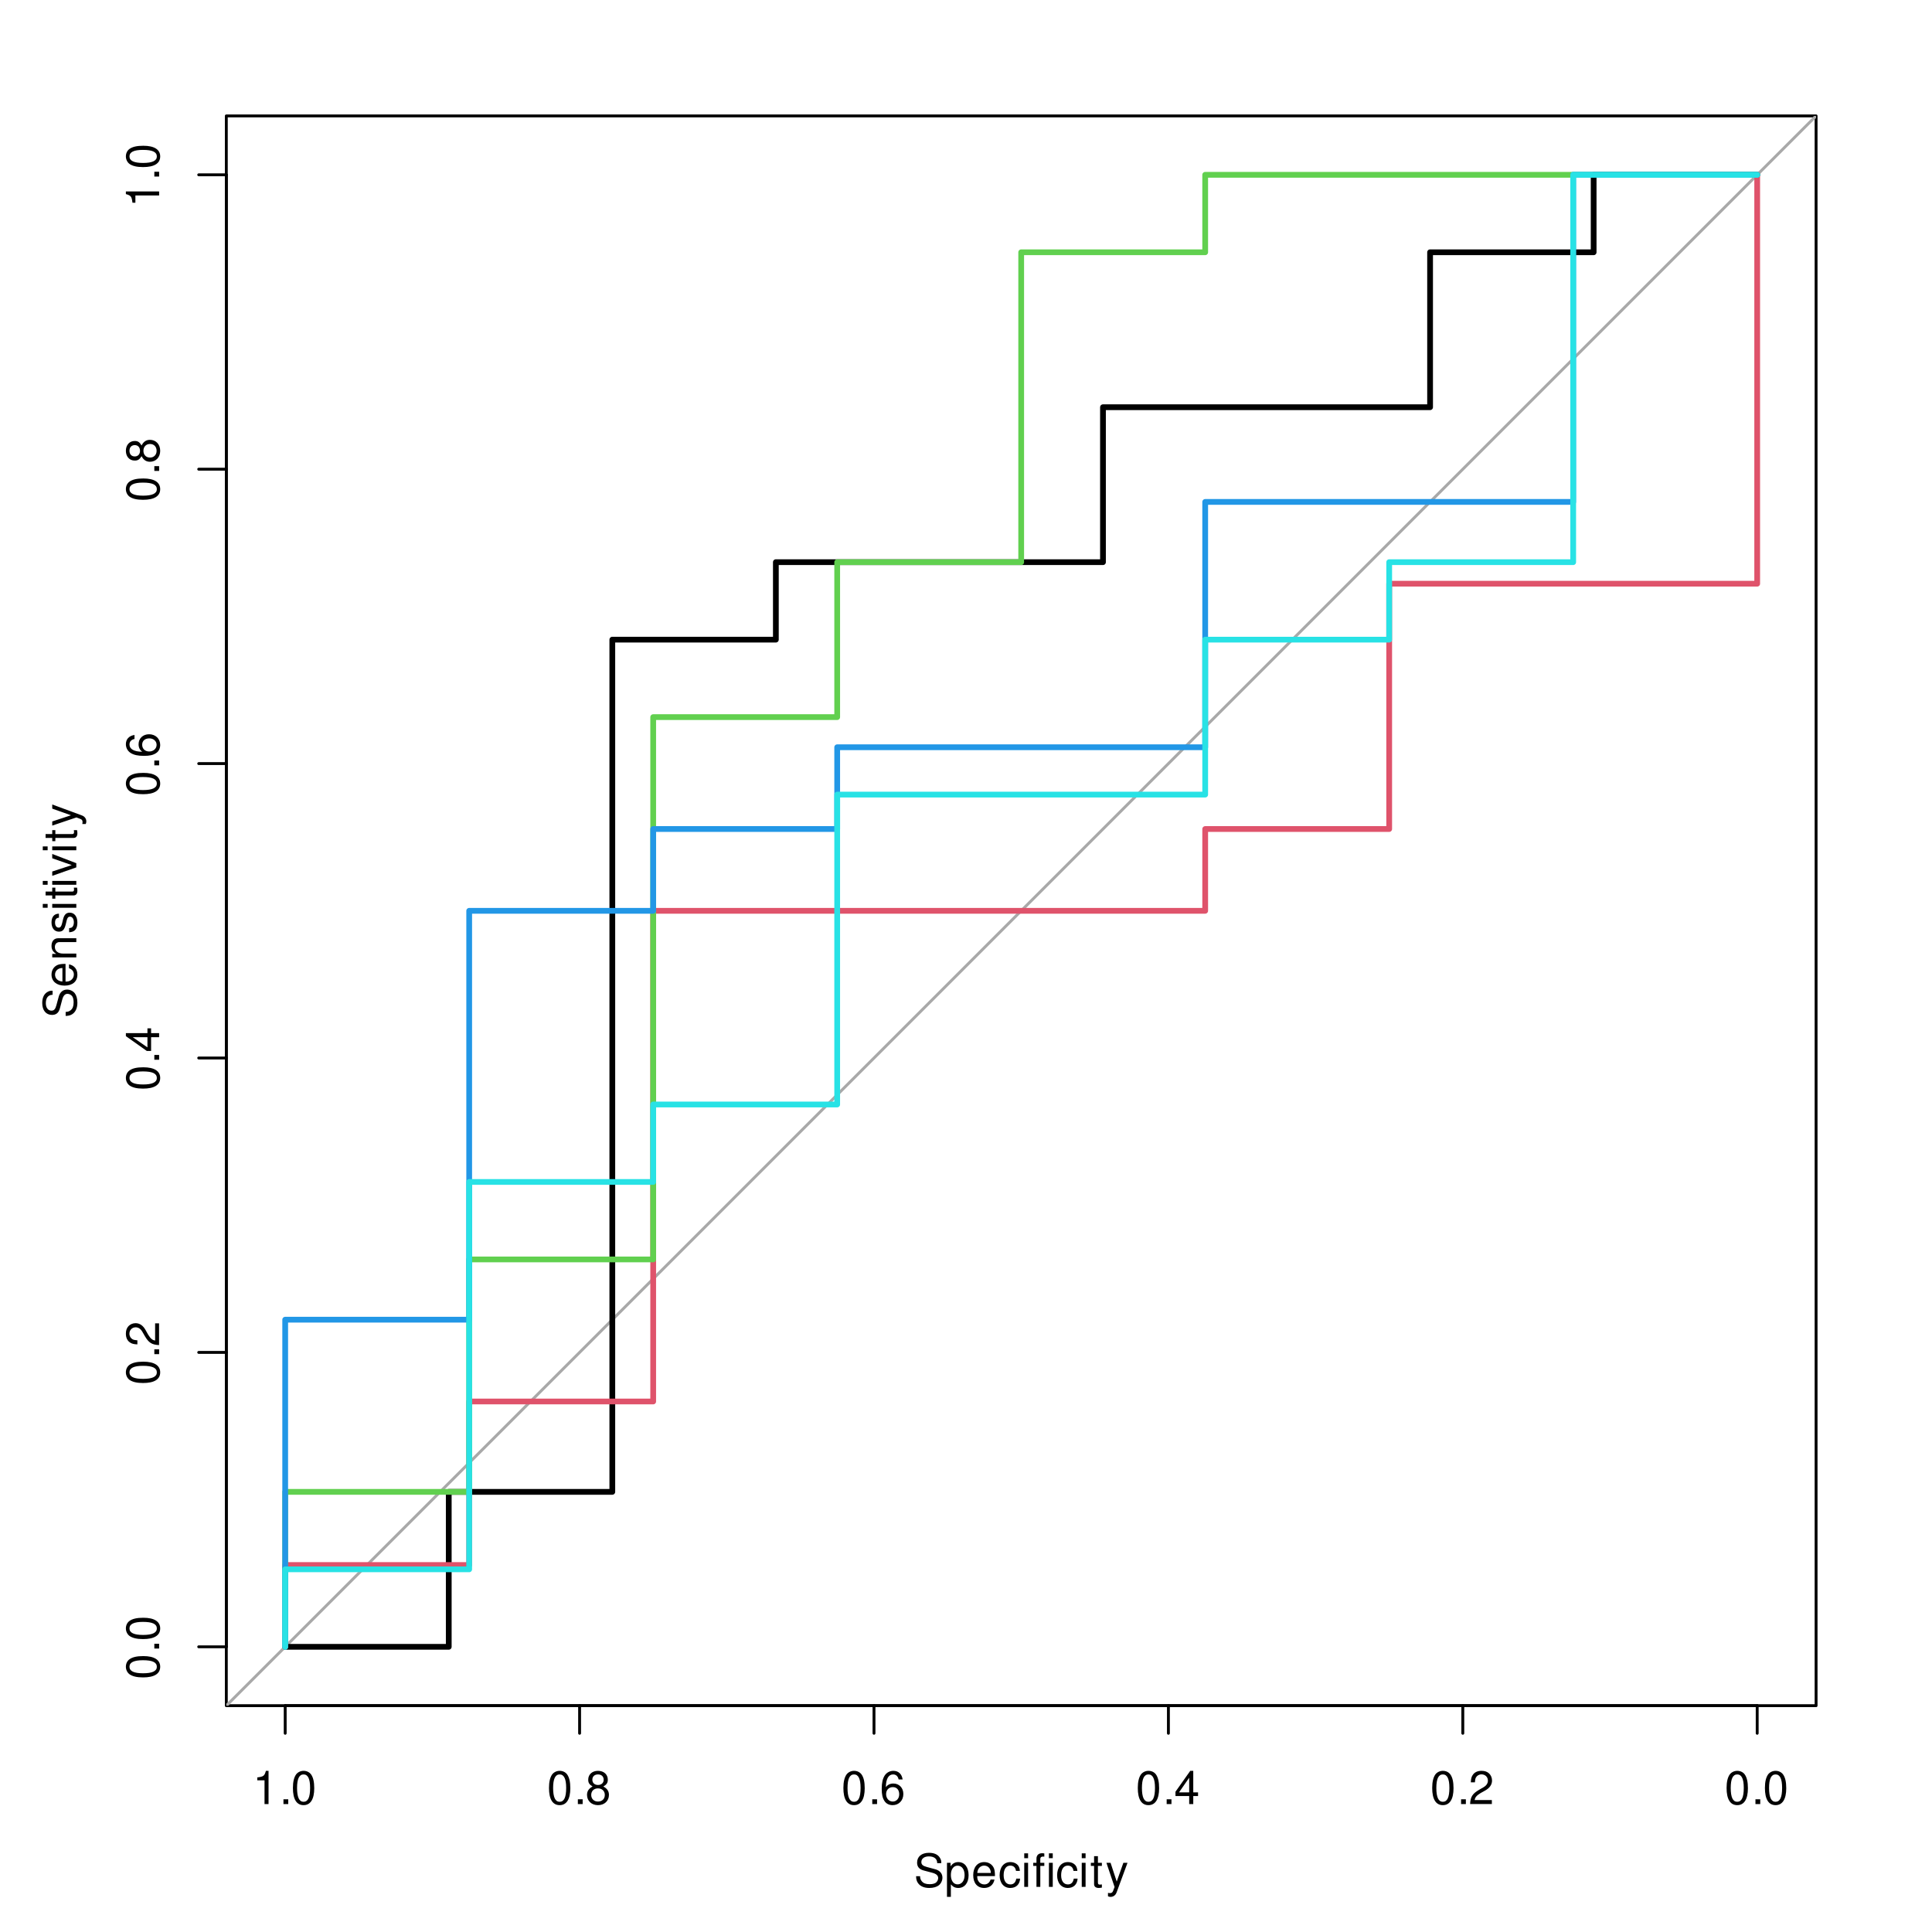
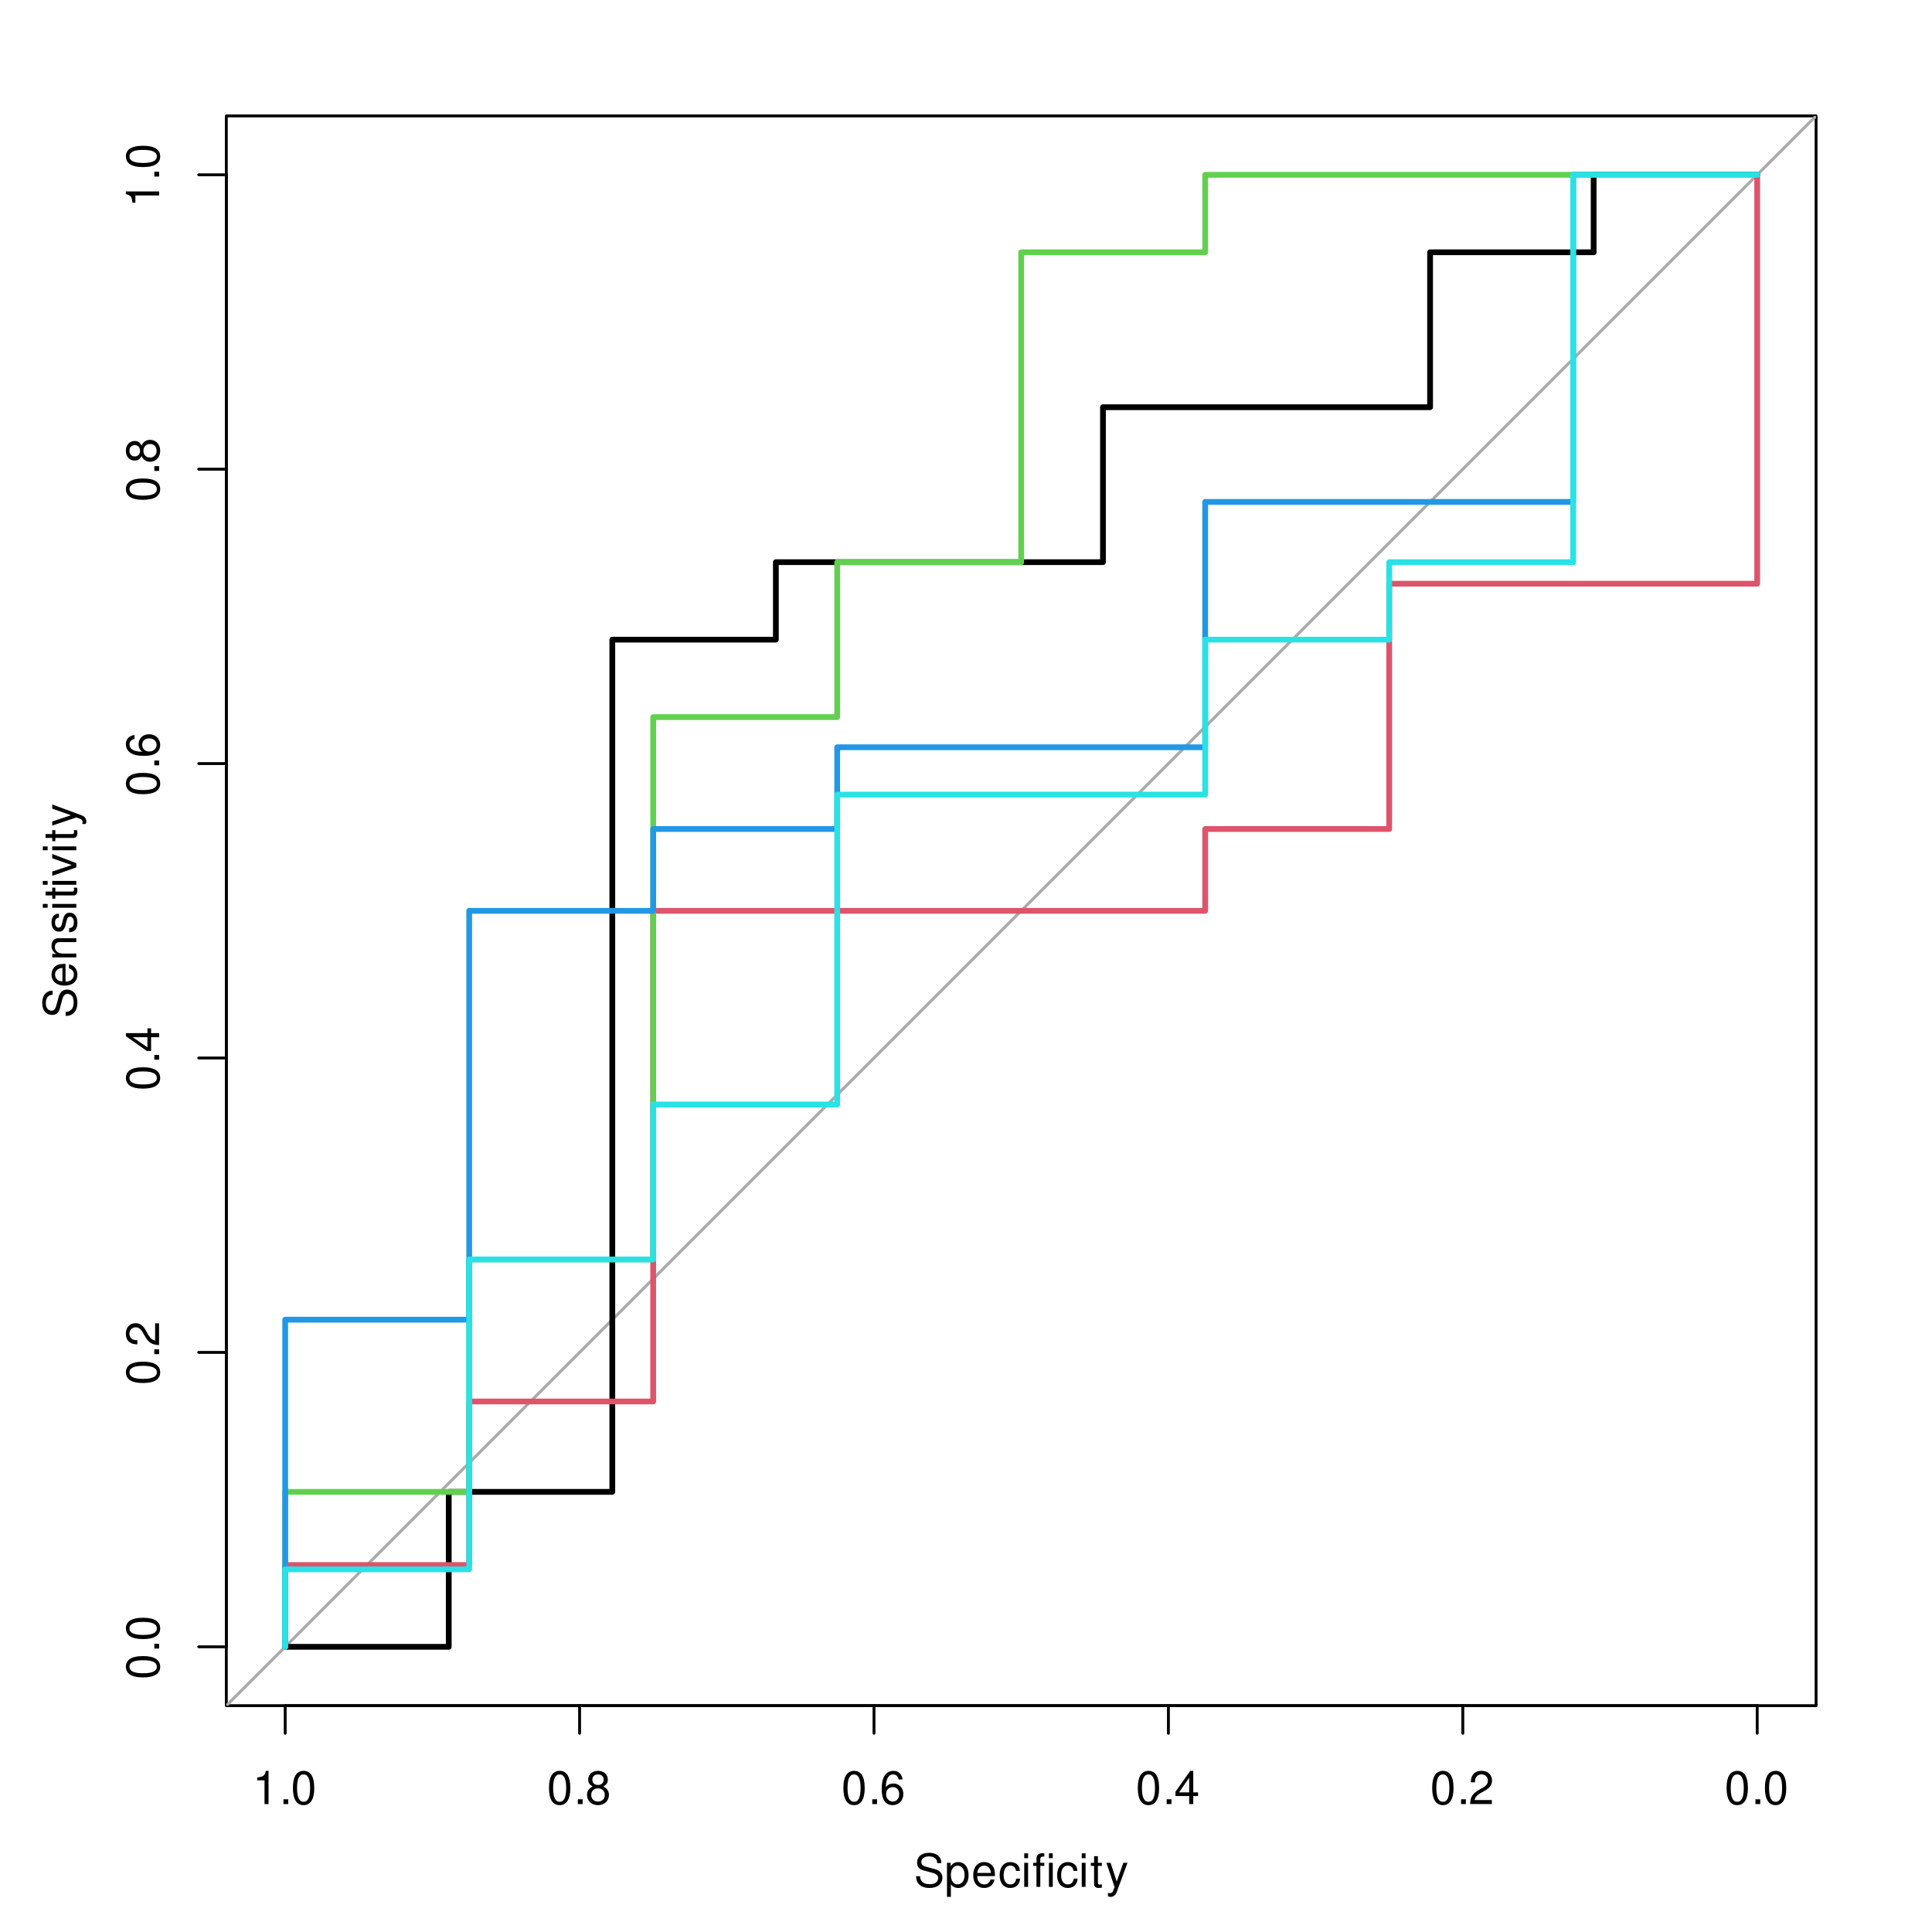
<svg xmlns="http://www.w3.org/2000/svg" xmlns:xlink="http://www.w3.org/1999/xlink" width="504pt" height="504pt" viewBox="0 0 504 504" version="1.1">
  <defs>
    <g>
      <symbol overflow="visible" id="glyph0-0">
        <path style="stroke:none;" d="" />
      </symbol>
      <symbol overflow="visible" id="glyph0-1">
        <path style="stroke:none;" d="M 7.156 -6.188 C 7.156 -6.781 7.109 -6.953 6.922 -7.359 C 6.438 -8.359 5.422 -8.891 3.953 -8.891 C 2.031 -8.891 0.844 -7.906 0.844 -6.328 C 0.844 -5.25 1.406 -4.578 2.562 -4.281 L 4.734 -3.703 C 5.844 -3.422 6.344 -2.969 6.344 -2.297 C 6.344 -1.828 6.078 -1.344 5.719 -1.078 C 5.359 -0.828 4.812 -0.703 4.109 -0.703 C 3.141 -0.703 2.516 -0.938 2.094 -1.438 C 1.766 -1.828 1.625 -2.25 1.625 -2.781 L 0.578 -2.781 C 0.594 -1.984 0.75 -1.453 1.094 -0.969 C 1.688 -0.141 2.703 0.281 4.031 0.281 C 5.078 0.281 5.922 0.031 6.484 -0.391 C 7.078 -0.859 7.453 -1.641 7.453 -2.406 C 7.453 -3.484 6.781 -4.266 5.594 -4.594 L 3.391 -5.188 C 2.344 -5.469 1.953 -5.812 1.953 -6.484 C 1.953 -7.375 2.734 -7.953 3.906 -7.953 C 5.297 -7.953 6.078 -7.328 6.094 -6.188 Z M 7.156 -6.188 " />
      </symbol>
      <symbol overflow="visible" id="glyph0-2">
        <path style="stroke:none;" d="M 0.641 2.609 L 1.656 2.609 L 1.656 -0.656 C 2.188 -0.016 2.766 0.281 3.594 0.281 C 5.219 0.281 6.281 -1.031 6.281 -3.031 C 6.281 -5.141 5.25 -6.469 3.578 -6.469 C 2.719 -6.469 2.047 -6.078 1.578 -5.344 L 1.578 -6.281 L 0.641 -6.281 Z M 3.406 -5.531 C 4.516 -5.531 5.234 -4.562 5.234 -3.062 C 5.234 -1.625 4.5 -0.656 3.406 -0.656 C 2.344 -0.656 1.656 -1.625 1.656 -3.094 C 1.656 -4.578 2.344 -5.531 3.406 -5.531 Z M 3.406 -5.531 " />
      </symbol>
      <symbol overflow="visible" id="glyph0-3">
        <path style="stroke:none;" d="M 6.156 -2.812 C 6.156 -3.766 6.078 -4.344 5.906 -4.812 C 5.5 -5.844 4.531 -6.469 3.359 -6.469 C 1.609 -6.469 0.484 -5.141 0.484 -3.062 C 0.484 -0.984 1.562 0.281 3.344 0.281 C 4.781 0.281 5.766 -0.547 6.031 -1.906 L 5.016 -1.906 C 4.734 -1.078 4.172 -0.641 3.375 -0.641 C 2.734 -0.641 2.203 -0.938 1.859 -1.469 C 1.625 -1.828 1.531 -2.188 1.531 -2.812 Z M 1.547 -3.625 C 1.625 -4.781 2.344 -5.547 3.344 -5.547 C 4.375 -5.547 5.078 -4.75 5.078 -3.625 Z M 1.547 -3.625 " />
      </symbol>
      <symbol overflow="visible" id="glyph0-4">
        <path style="stroke:none;" d="M 5.656 -4.172 C 5.609 -4.781 5.469 -5.188 5.234 -5.531 C 4.797 -6.125 4.047 -6.469 3.172 -6.469 C 1.469 -6.469 0.375 -5.125 0.375 -3.031 C 0.375 -1.016 1.453 0.281 3.156 0.281 C 4.656 0.281 5.609 -0.625 5.719 -2.156 L 4.719 -2.156 C 4.547 -1.156 4.031 -0.641 3.188 -0.641 C 2.078 -0.641 1.422 -1.547 1.422 -3.031 C 1.422 -4.609 2.062 -5.547 3.156 -5.547 C 4 -5.547 4.531 -5.047 4.641 -4.172 Z M 5.656 -4.172 " />
      </symbol>
      <symbol overflow="visible" id="glyph0-5">
        <path style="stroke:none;" d="M 1.797 -6.281 L 0.797 -6.281 L 0.797 0 L 1.797 0 Z M 1.797 -8.75 L 0.797 -8.75 L 0.797 -7.484 L 1.797 -7.484 Z M 1.797 -8.75 " />
      </symbol>
      <symbol overflow="visible" id="glyph0-6">
        <path style="stroke:none;" d="M 3.031 -6.281 L 1.984 -6.281 L 1.984 -7.266 C 1.984 -7.688 2.203 -7.906 2.672 -7.906 C 2.766 -7.906 2.797 -7.906 3.031 -7.891 L 3.031 -8.719 C 2.797 -8.766 2.656 -8.781 2.453 -8.781 C 1.531 -8.781 0.984 -8.25 0.984 -7.359 L 0.984 -6.281 L 0.141 -6.281 L 0.141 -5.469 L 0.984 -5.469 L 0.984 0 L 1.984 0 L 1.984 -5.469 L 3.031 -5.469 Z M 5.234 -6.281 L 4.234 -6.281 L 4.234 0 L 5.234 0 Z M 5.234 -8.75 L 4.234 -8.75 L 4.234 -7.484 L 5.234 -7.484 Z M 5.234 -8.75 " />
      </symbol>
      <symbol overflow="visible" id="glyph0-7">
        <path style="stroke:none;" d="M 3.047 -6.281 L 2.016 -6.281 L 2.016 -8.016 L 1.016 -8.016 L 1.016 -6.281 L 0.172 -6.281 L 0.172 -5.469 L 1.016 -5.469 L 1.016 -0.719 C 1.016 -0.078 1.453 0.281 2.234 0.281 C 2.5 0.281 2.719 0.25 3.047 0.188 L 3.047 -0.641 C 2.906 -0.609 2.766 -0.594 2.562 -0.594 C 2.141 -0.594 2.016 -0.719 2.016 -1.156 L 2.016 -5.469 L 3.047 -5.469 Z M 3.047 -6.281 " />
      </symbol>
      <symbol overflow="visible" id="glyph0-8">
        <path style="stroke:none;" d="M 4.656 -6.281 L 2.922 -1.391 L 1.312 -6.281 L 0.234 -6.281 L 2.359 0.031 L 1.984 1.016 C 1.812 1.469 1.594 1.625 1.172 1.625 C 1.016 1.625 0.859 1.609 0.641 1.562 L 0.641 2.453 C 0.859 2.562 1.062 2.609 1.312 2.609 C 1.641 2.609 1.984 2.516 2.25 2.312 C 2.562 2.094 2.75 1.828 2.938 1.312 L 5.734 -6.281 Z M 4.656 -6.281 " />
      </symbol>
      <symbol overflow="visible" id="glyph0-9">
        <path style="stroke:none;" d="M 3.109 -6.188 L 3.109 0 L 4.156 0 L 4.156 -8.672 L 3.469 -8.672 C 3.094 -7.344 2.859 -7.156 1.219 -6.953 L 1.219 -6.188 Z M 3.109 -6.188 " />
      </symbol>
      <symbol overflow="visible" id="glyph0-10">
        <path style="stroke:none;" d="M 2.297 -1.25 L 1.047 -1.25 L 1.047 0 L 2.297 0 Z M 2.297 -1.25 " />
      </symbol>
      <symbol overflow="visible" id="glyph0-11">
        <path style="stroke:none;" d="M 3.297 -8.672 C 2.516 -8.672 1.781 -8.312 1.344 -7.734 C 0.797 -6.953 0.516 -5.812 0.516 -4.203 C 0.516 -1.266 1.469 0.281 3.297 0.281 C 5.094 0.281 6.078 -1.266 6.078 -4.125 C 6.078 -5.812 5.812 -6.938 5.25 -7.734 C 4.812 -8.328 4.109 -8.672 3.297 -8.672 Z M 3.297 -7.734 C 4.438 -7.734 5 -6.578 5 -4.219 C 5 -1.75 4.453 -0.594 3.281 -0.594 C 2.156 -0.594 1.594 -1.797 1.594 -4.188 C 1.594 -6.578 2.156 -7.734 3.297 -7.734 Z M 3.297 -7.734 " />
      </symbol>
      <symbol overflow="visible" id="glyph0-12">
        <path style="stroke:none;" d="M 4.688 -4.578 C 5.578 -5.109 5.859 -5.547 5.859 -6.359 C 5.859 -7.734 4.812 -8.672 3.297 -8.672 C 1.797 -8.672 0.75 -7.734 0.75 -6.375 C 0.75 -5.547 1.016 -5.125 1.891 -4.578 C 0.922 -4.078 0.438 -3.375 0.438 -2.406 C 0.438 -0.828 1.609 0.281 3.297 0.281 C 4.984 0.281 6.156 -0.828 6.156 -2.406 C 6.156 -3.375 5.672 -4.078 4.688 -4.578 Z M 3.297 -7.734 C 4.203 -7.734 4.781 -7.203 4.781 -6.344 C 4.781 -5.516 4.188 -4.984 3.297 -4.984 C 2.406 -4.984 1.828 -5.516 1.828 -6.359 C 1.828 -7.203 2.406 -7.734 3.297 -7.734 Z M 3.297 -4.094 C 4.359 -4.094 5.078 -3.391 5.078 -2.391 C 5.078 -1.344 4.375 -0.656 3.281 -0.656 C 2.25 -0.656 1.531 -1.375 1.531 -2.375 C 1.531 -3.406 2.234 -4.094 3.297 -4.094 Z M 3.297 -4.094 " />
      </symbol>
      <symbol overflow="visible" id="glyph0-13">
        <path style="stroke:none;" d="M 5.969 -6.422 C 5.766 -7.844 4.859 -8.672 3.562 -8.672 C 2.625 -8.672 1.781 -8.219 1.281 -7.438 C 0.75 -6.594 0.516 -5.531 0.516 -3.953 C 0.516 -2.5 0.719 -1.578 1.234 -0.797 C 1.688 -0.094 2.438 0.281 3.375 0.281 C 4.984 0.281 6.156 -0.938 6.156 -2.625 C 6.156 -4.219 5.078 -5.359 3.547 -5.359 C 2.719 -5.359 2.047 -5.047 1.594 -4.406 C 1.609 -6.547 2.281 -7.734 3.484 -7.734 C 4.234 -7.734 4.75 -7.266 4.922 -6.422 Z M 3.422 -4.422 C 4.438 -4.422 5.078 -3.703 5.078 -2.547 C 5.078 -1.453 4.359 -0.656 3.391 -0.656 C 2.406 -0.656 1.656 -1.484 1.656 -2.594 C 1.656 -3.672 2.375 -4.422 3.422 -4.422 Z M 3.422 -4.422 " />
      </symbol>
      <symbol overflow="visible" id="glyph0-14">
        <path style="stroke:none;" d="M 3.922 -2.094 L 3.922 0 L 4.984 0 L 4.984 -2.094 L 6.234 -2.094 L 6.234 -3.047 L 4.984 -3.047 L 4.984 -8.672 L 4.203 -8.672 L 0.344 -3.219 L 0.344 -2.094 Z M 3.922 -3.047 L 1.266 -3.047 L 3.922 -6.875 Z M 3.922 -3.047 " />
      </symbol>
      <symbol overflow="visible" id="glyph0-15">
        <path style="stroke:none;" d="M 6.078 -1.047 L 1.594 -1.047 C 1.703 -1.766 2.094 -2.219 3.125 -2.859 L 4.328 -3.531 C 5.516 -4.188 6.125 -5.078 6.125 -6.141 C 6.125 -6.859 5.844 -7.531 5.344 -8 C 4.844 -8.453 4.219 -8.672 3.406 -8.672 C 2.328 -8.672 1.531 -8.297 1.062 -7.547 C 0.75 -7.094 0.625 -6.547 0.594 -5.672 L 1.656 -5.672 C 1.688 -6.266 1.766 -6.609 1.906 -6.906 C 2.188 -7.422 2.734 -7.75 3.375 -7.75 C 4.328 -7.75 5.047 -7.062 5.047 -6.125 C 5.047 -5.422 4.656 -4.828 3.906 -4.391 L 2.797 -3.75 C 1.016 -2.719 0.5 -1.906 0.406 -0.016 L 6.078 -0.016 Z M 6.078 -1.047 " />
      </symbol>
      <symbol overflow="visible" id="glyph1-0">
        <path style="stroke:none;" d="" />
      </symbol>
      <symbol overflow="visible" id="glyph1-1">
        <path style="stroke:none;" d="M -6.188 -7.156 C -6.781 -7.156 -6.953 -7.109 -7.359 -6.922 C -8.359 -6.438 -8.891 -5.422 -8.891 -3.953 C -8.891 -2.031 -7.906 -0.844 -6.328 -0.844 C -5.25 -0.844 -4.578 -1.406 -4.281 -2.562 L -3.703 -4.734 C -3.422 -5.844 -2.969 -6.344 -2.297 -6.344 C -1.828 -6.344 -1.344 -6.078 -1.078 -5.719 C -0.828 -5.359 -0.703 -4.812 -0.703 -4.109 C -0.703 -3.141 -0.938 -2.516 -1.438 -2.094 C -1.828 -1.766 -2.25 -1.625 -2.781 -1.625 L -2.781 -0.578 C -1.984 -0.594 -1.453 -0.75 -0.969 -1.094 C -0.141 -1.688 0.281 -2.703 0.281 -4.031 C 0.281 -5.078 0.031 -5.922 -0.391 -6.484 C -0.859 -7.078 -1.641 -7.453 -2.406 -7.453 C -3.484 -7.453 -4.266 -6.781 -4.594 -5.594 L -5.188 -3.391 C -5.469 -2.344 -5.812 -1.953 -6.484 -1.953 C -7.375 -1.953 -7.953 -2.734 -7.953 -3.906 C -7.953 -5.297 -7.328 -6.078 -6.188 -6.094 Z M -6.188 -7.156 " />
      </symbol>
      <symbol overflow="visible" id="glyph1-2">
        <path style="stroke:none;" d="M -2.812 -6.156 C -3.766 -6.156 -4.344 -6.078 -4.812 -5.906 C -5.844 -5.5 -6.469 -4.531 -6.469 -3.359 C -6.469 -1.609 -5.141 -0.484 -3.062 -0.484 C -0.984 -0.484 0.281 -1.562 0.281 -3.344 C 0.281 -4.781 -0.547 -5.766 -1.906 -6.031 L -1.906 -5.016 C -1.078 -4.734 -0.641 -4.172 -0.641 -3.375 C -0.641 -2.734 -0.938 -2.203 -1.469 -1.859 C -1.828 -1.625 -2.188 -1.531 -2.812 -1.531 Z M -3.625 -1.547 C -4.781 -1.625 -5.547 -2.344 -5.547 -3.344 C -5.547 -4.375 -4.75 -5.078 -3.625 -5.078 Z M -3.625 -1.547 " />
      </symbol>
      <symbol overflow="visible" id="glyph1-3">
        <path style="stroke:none;" d="M -6.281 -0.844 L 0 -0.844 L 0 -1.844 L -3.469 -1.844 C -4.75 -1.844 -5.594 -2.516 -5.594 -3.547 C -5.594 -4.344 -5.109 -4.844 -4.359 -4.844 L 0 -4.844 L 0 -5.844 L -4.75 -5.844 C -5.797 -5.844 -6.469 -5.062 -6.469 -3.859 C -6.469 -2.922 -6.109 -2.312 -5.234 -1.766 L -6.281 -1.766 Z M -6.281 -0.844 " />
      </symbol>
      <symbol overflow="visible" id="glyph1-4">
        <path style="stroke:none;" d="M -4.531 -5.25 C -5.766 -5.25 -6.469 -4.422 -6.469 -2.969 C -6.469 -1.516 -5.719 -0.562 -4.547 -0.562 C -3.562 -0.562 -3.094 -1.062 -2.734 -2.562 L -2.516 -3.484 C -2.344 -4.188 -2.094 -4.469 -1.641 -4.469 C -1.047 -4.469 -0.641 -3.875 -0.641 -3 C -0.641 -2.453 -0.797 -2 -1.062 -1.75 C -1.25 -1.594 -1.422 -1.531 -1.875 -1.469 L -1.875 -0.406 C -0.422 -0.453 0.281 -1.266 0.281 -2.922 C 0.281 -4.5 -0.5 -5.516 -1.719 -5.516 C -2.656 -5.516 -3.172 -4.984 -3.469 -3.734 L -3.703 -2.766 C -3.891 -1.953 -4.156 -1.609 -4.594 -1.609 C -5.188 -1.609 -5.547 -2.125 -5.547 -2.938 C -5.547 -3.75 -5.203 -4.172 -4.531 -4.203 Z M -4.531 -5.25 " />
      </symbol>
      <symbol overflow="visible" id="glyph1-5">
        <path style="stroke:none;" d="M -6.281 -1.797 L -6.281 -0.797 L 0 -0.797 L 0 -1.797 Z M -8.75 -1.797 L -8.75 -0.797 L -7.484 -0.797 L -7.484 -1.797 Z M -8.75 -1.797 " />
      </symbol>
      <symbol overflow="visible" id="glyph1-6">
        <path style="stroke:none;" d="M -6.281 -3.047 L -6.281 -2.016 L -8.016 -2.016 L -8.016 -1.016 L -6.281 -1.016 L -6.281 -0.172 L -5.469 -0.172 L -5.469 -1.016 L -0.719 -1.016 C -0.078 -1.016 0.281 -1.453 0.281 -2.234 C 0.281 -2.5 0.25 -2.719 0.188 -3.047 L -0.641 -3.047 C -0.609 -2.906 -0.594 -2.766 -0.594 -2.562 C -0.594 -2.141 -0.719 -2.016 -1.156 -2.016 L -5.469 -2.016 L -5.469 -3.047 Z M -6.281 -3.047 " />
      </symbol>
      <symbol overflow="visible" id="glyph1-7">
        <path style="stroke:none;" d="M 0 -3.422 L -6.281 -5.828 L -6.281 -4.703 L -1.188 -2.922 L -6.281 -1.25 L -6.281 -0.125 L 0 -2.328 Z M 0 -3.422 " />
      </symbol>
      <symbol overflow="visible" id="glyph1-8">
        <path style="stroke:none;" d="M -6.281 -4.656 L -1.391 -2.922 L -6.281 -1.312 L -6.281 -0.234 L 0.031 -2.359 L 1.016 -1.984 C 1.469 -1.812 1.625 -1.594 1.625 -1.172 C 1.625 -1.016 1.609 -0.859 1.562 -0.641 L 2.453 -0.641 C 2.562 -0.859 2.609 -1.062 2.609 -1.312 C 2.609 -1.641 2.516 -1.984 2.312 -2.25 C 2.094 -2.562 1.828 -2.75 1.312 -2.938 L -6.281 -5.734 Z M -6.281 -4.656 " />
      </symbol>
      <symbol overflow="visible" id="glyph1-9">
        <path style="stroke:none;" d="M -8.672 -3.297 C -8.672 -2.516 -8.312 -1.781 -7.734 -1.344 C -6.953 -0.797 -5.812 -0.516 -4.203 -0.516 C -1.266 -0.516 0.281 -1.469 0.281 -3.297 C 0.281 -5.094 -1.266 -6.078 -4.125 -6.078 C -5.812 -6.078 -6.938 -5.812 -7.734 -5.25 C -8.328 -4.812 -8.672 -4.109 -8.672 -3.297 Z M -7.734 -3.297 C -7.734 -4.438 -6.578 -5 -4.219 -5 C -1.75 -5 -0.594 -4.453 -0.594 -3.281 C -0.594 -2.156 -1.797 -1.594 -4.188 -1.594 C -6.578 -1.594 -7.734 -2.156 -7.734 -3.297 Z M -7.734 -3.297 " />
      </symbol>
      <symbol overflow="visible" id="glyph1-10">
        <path style="stroke:none;" d="M -1.25 -2.297 L -1.25 -1.047 L 0 -1.047 L 0 -2.297 Z M -1.25 -2.297 " />
      </symbol>
      <symbol overflow="visible" id="glyph1-11">
        <path style="stroke:none;" d="M -1.047 -6.078 L -1.047 -1.594 C -1.766 -1.703 -2.219 -2.094 -2.859 -3.125 L -3.531 -4.328 C -4.188 -5.516 -5.078 -6.125 -6.141 -6.125 C -6.859 -6.125 -7.531 -5.844 -8 -5.344 C -8.453 -4.844 -8.672 -4.219 -8.672 -3.406 C -8.672 -2.328 -8.297 -1.531 -7.547 -1.062 C -7.094 -0.75 -6.547 -0.625 -5.672 -0.594 L -5.672 -1.656 C -6.266 -1.688 -6.609 -1.766 -6.906 -1.906 C -7.422 -2.188 -7.75 -2.734 -7.75 -3.375 C -7.75 -4.328 -7.062 -5.047 -6.125 -5.047 C -5.422 -5.047 -4.828 -4.656 -4.391 -3.906 L -3.75 -2.797 C -2.719 -1.016 -1.906 -0.5 -0.016 -0.406 L -0.016 -6.078 Z M -1.047 -6.078 " />
      </symbol>
      <symbol overflow="visible" id="glyph1-12">
        <path style="stroke:none;" d="M -2.094 -3.922 L 0 -3.922 L 0 -4.984 L -2.094 -4.984 L -2.094 -6.234 L -3.047 -6.234 L -3.047 -4.984 L -8.672 -4.984 L -8.672 -4.203 L -3.219 -0.344 L -2.094 -0.344 Z M -3.047 -3.922 L -3.047 -1.266 L -6.875 -3.922 Z M -3.047 -3.922 " />
      </symbol>
      <symbol overflow="visible" id="glyph1-13">
        <path style="stroke:none;" d="M -6.422 -5.969 C -7.844 -5.766 -8.672 -4.859 -8.672 -3.562 C -8.672 -2.625 -8.219 -1.781 -7.438 -1.281 C -6.594 -0.75 -5.531 -0.516 -3.953 -0.516 C -2.5 -0.516 -1.578 -0.719 -0.797 -1.234 C -0.094 -1.688 0.281 -2.438 0.281 -3.375 C 0.281 -4.984 -0.938 -6.156 -2.625 -6.156 C -4.219 -6.156 -5.359 -5.078 -5.359 -3.547 C -5.359 -2.719 -5.047 -2.047 -4.406 -1.594 C -6.547 -1.609 -7.734 -2.281 -7.734 -3.484 C -7.734 -4.234 -7.266 -4.75 -6.422 -4.922 Z M -4.422 -3.422 C -4.422 -4.438 -3.703 -5.078 -2.547 -5.078 C -1.453 -5.078 -0.656 -4.359 -0.656 -3.391 C -0.656 -2.406 -1.484 -1.656 -2.594 -1.656 C -3.672 -1.656 -4.422 -2.375 -4.422 -3.422 Z M -4.422 -3.422 " />
      </symbol>
      <symbol overflow="visible" id="glyph1-14">
        <path style="stroke:none;" d="M -4.578 -4.688 C -5.109 -5.578 -5.547 -5.859 -6.359 -5.859 C -7.734 -5.859 -8.672 -4.812 -8.672 -3.297 C -8.672 -1.797 -7.734 -0.75 -6.375 -0.75 C -5.547 -0.75 -5.125 -1.016 -4.578 -1.891 C -4.078 -0.922 -3.375 -0.438 -2.406 -0.438 C -0.828 -0.438 0.281 -1.609 0.281 -3.297 C 0.281 -4.984 -0.828 -6.156 -2.406 -6.156 C -3.375 -6.156 -4.078 -5.672 -4.578 -4.688 Z M -7.734 -3.297 C -7.734 -4.203 -7.203 -4.781 -6.344 -4.781 C -5.516 -4.781 -4.984 -4.188 -4.984 -3.297 C -4.984 -2.406 -5.516 -1.828 -6.359 -1.828 C -7.203 -1.828 -7.734 -2.406 -7.734 -3.297 Z M -4.094 -3.297 C -4.094 -4.359 -3.391 -5.078 -2.391 -5.078 C -1.344 -5.078 -0.656 -4.375 -0.656 -3.281 C -0.656 -2.25 -1.375 -1.531 -2.375 -1.531 C -3.406 -1.531 -4.094 -2.234 -4.094 -3.297 Z M -4.094 -3.297 " />
      </symbol>
      <symbol overflow="visible" id="glyph1-15">
        <path style="stroke:none;" d="M -6.188 -3.109 L 0 -3.109 L 0 -4.156 L -8.672 -4.156 L -8.672 -3.469 C -7.344 -3.094 -7.156 -2.859 -6.953 -1.219 L -6.188 -1.219 Z M -6.188 -3.109 " />
      </symbol>
    </g>
    <clipPath id="clip1">
      <path d="M 59.039 30.238 L 473.758 30.238 L 473.758 444.957 L 59.039 444.957 Z M 59.039 30.238 " />
    </clipPath>
  </defs>
  <g id="surface296">
    <rect x="0" y="0" width="504" height="504" style="fill:rgb(100%,100%,100%);fill-opacity:1;stroke:none;" />
    <g style="fill:rgb(0%,0%,0%);fill-opacity:1;">
      <use xlink:href="#glyph0-1" x="238.398" y="492.229" />
      <use xlink:href="#glyph0-2" x="246.398" y="492.229" />
      <use xlink:href="#glyph0-3" x="253.398" y="492.229" />
      <use xlink:href="#glyph0-4" x="260.398" y="492.229" />
      <use xlink:href="#glyph0-5" x="266.398" y="492.229" />
      <use xlink:href="#glyph0-6" x="269.398" y="492.229" />
      <use xlink:href="#glyph0-4" x="275.398" y="492.229" />
      <use xlink:href="#glyph0-5" x="281.398" y="492.229" />
      <use xlink:href="#glyph0-7" x="284.398" y="492.229" />
      <use xlink:href="#glyph0-8" x="288.398" y="492.229" />
    </g>
    <g style="fill:rgb(0%,0%,0%);fill-opacity:1;">
      <use xlink:href="#glyph1-1" x="19.908" y="265.602" />
      <use xlink:href="#glyph1-2" x="19.908" y="257.602" />
      <use xlink:href="#glyph1-3" x="19.908" y="250.602" />
      <use xlink:href="#glyph1-4" x="19.908" y="243.602" />
      <use xlink:href="#glyph1-5" x="19.908" y="237.602" />
      <use xlink:href="#glyph1-6" x="19.908" y="234.602" />
      <use xlink:href="#glyph1-5" x="19.908" y="231.602" />
      <use xlink:href="#glyph1-7" x="19.908" y="228.602" />
      <use xlink:href="#glyph1-5" x="19.908" y="222.602" />
      <use xlink:href="#glyph1-6" x="19.908" y="219.602" />
      <use xlink:href="#glyph1-8" x="19.908" y="215.602" />
    </g>
    <path style="fill:none;stroke-width:0.75;stroke-linecap:round;stroke-linejoin:round;stroke:rgb(0%,0%,0%);stroke-opacity:1;stroke-miterlimit:10;" d="M 59.039 444.961 L 473.762 444.961 L 473.762 30.238 L 59.039 30.238 L 59.039 444.961 " />
    <path style="fill:none;stroke-width:0.75;stroke-linecap:round;stroke-linejoin:round;stroke:rgb(0%,0%,0%);stroke-opacity:1;stroke-miterlimit:10;" d="M 458.398 444.961 L 74.398 444.961 " />
    <path style="fill:none;stroke-width:0.75;stroke-linecap:round;stroke-linejoin:round;stroke:rgb(0%,0%,0%);stroke-opacity:1;stroke-miterlimit:10;" d="M 458.398 444.961 L 458.398 452.16 " />
    <path style="fill:none;stroke-width:0.75;stroke-linecap:round;stroke-linejoin:round;stroke:rgb(0%,0%,0%);stroke-opacity:1;stroke-miterlimit:10;" d="M 381.602 444.961 L 381.602 452.16 " />
    <path style="fill:none;stroke-width:0.75;stroke-linecap:round;stroke-linejoin:round;stroke:rgb(0%,0%,0%);stroke-opacity:1;stroke-miterlimit:10;" d="M 304.801 444.961 L 304.801 452.16 " />
    <path style="fill:none;stroke-width:0.75;stroke-linecap:round;stroke-linejoin:round;stroke:rgb(0%,0%,0%);stroke-opacity:1;stroke-miterlimit:10;" d="M 228 444.961 L 228 452.16 " />
    <path style="fill:none;stroke-width:0.75;stroke-linecap:round;stroke-linejoin:round;stroke:rgb(0%,0%,0%);stroke-opacity:1;stroke-miterlimit:10;" d="M 151.199 444.961 L 151.199 452.16 " />
    <path style="fill:none;stroke-width:0.75;stroke-linecap:round;stroke-linejoin:round;stroke:rgb(0%,0%,0%);stroke-opacity:1;stroke-miterlimit:10;" d="M 74.398 444.961 L 74.398 452.16 " />
    <g style="fill:rgb(0%,0%,0%);fill-opacity:1;">
      <use xlink:href="#glyph0-9" x="65.898" y="470.627" />
      <use xlink:href="#glyph0-10" x="72.898" y="470.627" />
      <use xlink:href="#glyph0-11" x="75.898" y="470.627" />
    </g>
    <g style="fill:rgb(0%,0%,0%);fill-opacity:1;">
      <use xlink:href="#glyph0-11" x="142.699" y="470.627" />
      <use xlink:href="#glyph0-10" x="149.699" y="470.627" />
      <use xlink:href="#glyph0-12" x="152.699" y="470.627" />
    </g>
    <g style="fill:rgb(0%,0%,0%);fill-opacity:1;">
      <use xlink:href="#glyph0-11" x="219.5" y="470.627" />
      <use xlink:href="#glyph0-10" x="226.5" y="470.627" />
      <use xlink:href="#glyph0-13" x="229.5" y="470.627" />
    </g>
    <g style="fill:rgb(0%,0%,0%);fill-opacity:1;">
      <use xlink:href="#glyph0-11" x="296.301" y="470.627" />
      <use xlink:href="#glyph0-10" x="303.301" y="470.627" />
      <use xlink:href="#glyph0-14" x="306.301" y="470.627" />
    </g>
    <g style="fill:rgb(0%,0%,0%);fill-opacity:1;">
      <use xlink:href="#glyph0-11" x="373.102" y="470.627" />
      <use xlink:href="#glyph0-10" x="380.102" y="470.627" />
      <use xlink:href="#glyph0-15" x="383.102" y="470.627" />
    </g>
    <g style="fill:rgb(0%,0%,0%);fill-opacity:1;">
      <use xlink:href="#glyph0-11" x="449.898" y="470.627" />
      <use xlink:href="#glyph0-10" x="456.898" y="470.627" />
      <use xlink:href="#glyph0-11" x="459.898" y="470.627" />
    </g>
    <path style="fill:none;stroke-width:0.75;stroke-linecap:round;stroke-linejoin:round;stroke:rgb(0%,0%,0%);stroke-opacity:1;stroke-miterlimit:10;" d="M 59.039 429.602 L 59.039 45.602 " />
    <path style="fill:none;stroke-width:0.75;stroke-linecap:round;stroke-linejoin:round;stroke:rgb(0%,0%,0%);stroke-opacity:1;stroke-miterlimit:10;" d="M 59.039 429.602 L 51.84 429.602 " />
    <path style="fill:none;stroke-width:0.75;stroke-linecap:round;stroke-linejoin:round;stroke:rgb(0%,0%,0%);stroke-opacity:1;stroke-miterlimit:10;" d="M 59.039 352.801 L 51.84 352.801 " />
    <path style="fill:none;stroke-width:0.75;stroke-linecap:round;stroke-linejoin:round;stroke:rgb(0%,0%,0%);stroke-opacity:1;stroke-miterlimit:10;" d="M 59.039 276 L 51.84 276 " />
    <path style="fill:none;stroke-width:0.75;stroke-linecap:round;stroke-linejoin:round;stroke:rgb(0%,0%,0%);stroke-opacity:1;stroke-miterlimit:10;" d="M 59.039 199.199 L 51.84 199.199 " />
    <path style="fill:none;stroke-width:0.75;stroke-linecap:round;stroke-linejoin:round;stroke:rgb(0%,0%,0%);stroke-opacity:1;stroke-miterlimit:10;" d="M 59.039 122.398 L 51.84 122.398 " />
    <path style="fill:none;stroke-width:0.75;stroke-linecap:round;stroke-linejoin:round;stroke:rgb(0%,0%,0%);stroke-opacity:1;stroke-miterlimit:10;" d="M 59.039 45.602 L 51.84 45.602 " />
    <g style="fill:rgb(0%,0%,0%);fill-opacity:1;">
      <use xlink:href="#glyph1-9" x="41.51" y="438.102" />
      <use xlink:href="#glyph1-10" x="41.51" y="431.102" />
      <use xlink:href="#glyph1-9" x="41.51" y="428.102" />
    </g>
    <g style="fill:rgb(0%,0%,0%);fill-opacity:1;">
      <use xlink:href="#glyph1-9" x="41.51" y="361.301" />
      <use xlink:href="#glyph1-10" x="41.51" y="354.301" />
      <use xlink:href="#glyph1-11" x="41.51" y="351.301" />
    </g>
    <g style="fill:rgb(0%,0%,0%);fill-opacity:1;">
      <use xlink:href="#glyph1-9" x="41.51" y="284.5" />
      <use xlink:href="#glyph1-10" x="41.51" y="277.5" />
      <use xlink:href="#glyph1-12" x="41.51" y="274.5" />
    </g>
    <g style="fill:rgb(0%,0%,0%);fill-opacity:1;">
      <use xlink:href="#glyph1-9" x="41.51" y="207.699" />
      <use xlink:href="#glyph1-10" x="41.51" y="200.699" />
      <use xlink:href="#glyph1-13" x="41.51" y="197.699" />
    </g>
    <g style="fill:rgb(0%,0%,0%);fill-opacity:1;">
      <use xlink:href="#glyph1-9" x="41.51" y="130.898" />
      <use xlink:href="#glyph1-10" x="41.51" y="123.898" />
      <use xlink:href="#glyph1-14" x="41.51" y="120.898" />
    </g>
    <g style="fill:rgb(0%,0%,0%);fill-opacity:1;">
      <use xlink:href="#glyph1-15" x="41.51" y="54.102" />
      <use xlink:href="#glyph1-10" x="41.51" y="47.102" />
      <use xlink:href="#glyph1-9" x="41.51" y="44.102" />
    </g>
    <g clip-path="url(#clip1)" clip-rule="nonzero">
      <path style="fill:none;stroke-width:0.75;stroke-linecap:round;stroke-linejoin:round;stroke:rgb(66.275%,66.275%,66.275%);stroke-opacity:1;stroke-miterlimit:10;" d="M 59.039 444.961 L 473.762 30.238 " />
    </g>
    <path style="fill:none;stroke-width:1.5;stroke-linecap:round;stroke-linejoin:round;stroke:rgb(0%,0%,0%);stroke-opacity:1;stroke-miterlimit:10;" d="M 458.398 45.602 L 415.734 45.602 L 415.734 65.809 L 373.066 65.809 L 373.066 106.23 L 287.734 106.23 L 287.734 146.652 L 202.398 146.652 L 202.398 166.863 L 159.734 166.863 L 159.734 389.18 L 117.066 389.18 L 117.066 429.602 L 74.398 429.602 " />
    <path style="fill:none;stroke-width:1.5;stroke-linecap:round;stroke-linejoin:round;stroke:rgb(87.451%,32.549%,41.961%);stroke-opacity:1;stroke-miterlimit:10;" d="M 458.398 45.602 L 458.398 152.266 L 362.398 152.266 L 362.398 216.266 L 314.398 216.266 L 314.398 237.602 L 170.398 237.602 L 170.398 365.602 L 122.398 365.602 L 122.398 408.266 L 74.398 408.266 L 74.398 429.602 " />
    <path style="fill:none;stroke-width:1.5;stroke-linecap:round;stroke-linejoin:round;stroke:rgb(38.039%,81.569%,30.98%);stroke-opacity:1;stroke-miterlimit:10;" d="M 458.398 45.602 L 314.398 45.602 L 314.398 65.809 L 266.398 65.809 L 266.398 146.652 L 218.398 146.652 L 218.398 187.074 L 170.398 187.074 L 170.398 328.547 L 122.398 328.547 L 122.398 389.18 L 74.398 389.18 L 74.398 429.602 " />
    <path style="fill:none;stroke-width:1.5;stroke-linecap:round;stroke-linejoin:round;stroke:rgb(13.333%,59.216%,90.196%);stroke-opacity:1;stroke-miterlimit:10;" d="M 458.398 45.602 L 410.398 45.602 L 410.398 130.934 L 314.398 130.934 L 314.398 194.934 L 218.398 194.934 L 218.398 216.266 L 170.398 216.266 L 170.398 237.602 L 122.398 237.602 L 122.398 344.266 L 74.398 344.266 L 74.398 429.602 " />
-     <path style="fill:none;stroke-width:1.5;stroke-linecap:round;stroke-linejoin:round;stroke:rgb(15.686%,88.627%,89.804%);stroke-opacity:1;stroke-miterlimit:10;" d="M 458.398 45.602 L 410.398 45.602 L 410.398 146.652 L 362.398 146.652 L 362.398 166.863 L 314.398 166.863 L 314.398 207.285 L 218.398 207.285 L 218.398 288.125 L 170.398 288.125 L 170.398 308.336 L 122.398 308.336 L 122.398 409.391 L 74.398 409.391 L 74.398 429.602 " />
+     <path style="fill:none;stroke-width:1.5;stroke-linecap:round;stroke-linejoin:round;stroke:rgb(15.686%,88.627%,89.804%);stroke-opacity:1;stroke-miterlimit:10;" d="M 458.398 45.602 L 410.398 45.602 L 410.398 146.652 L 362.398 146.652 L 362.398 166.863 L 314.398 166.863 L 314.398 207.285 L 218.398 207.285 L 218.398 288.125 L 170.398 288.125 L 170.398 328.547 L 122.398 328.547 L 122.398 409.391 L 74.398 409.391 L 74.398 429.602 " />
  </g>
</svg>
